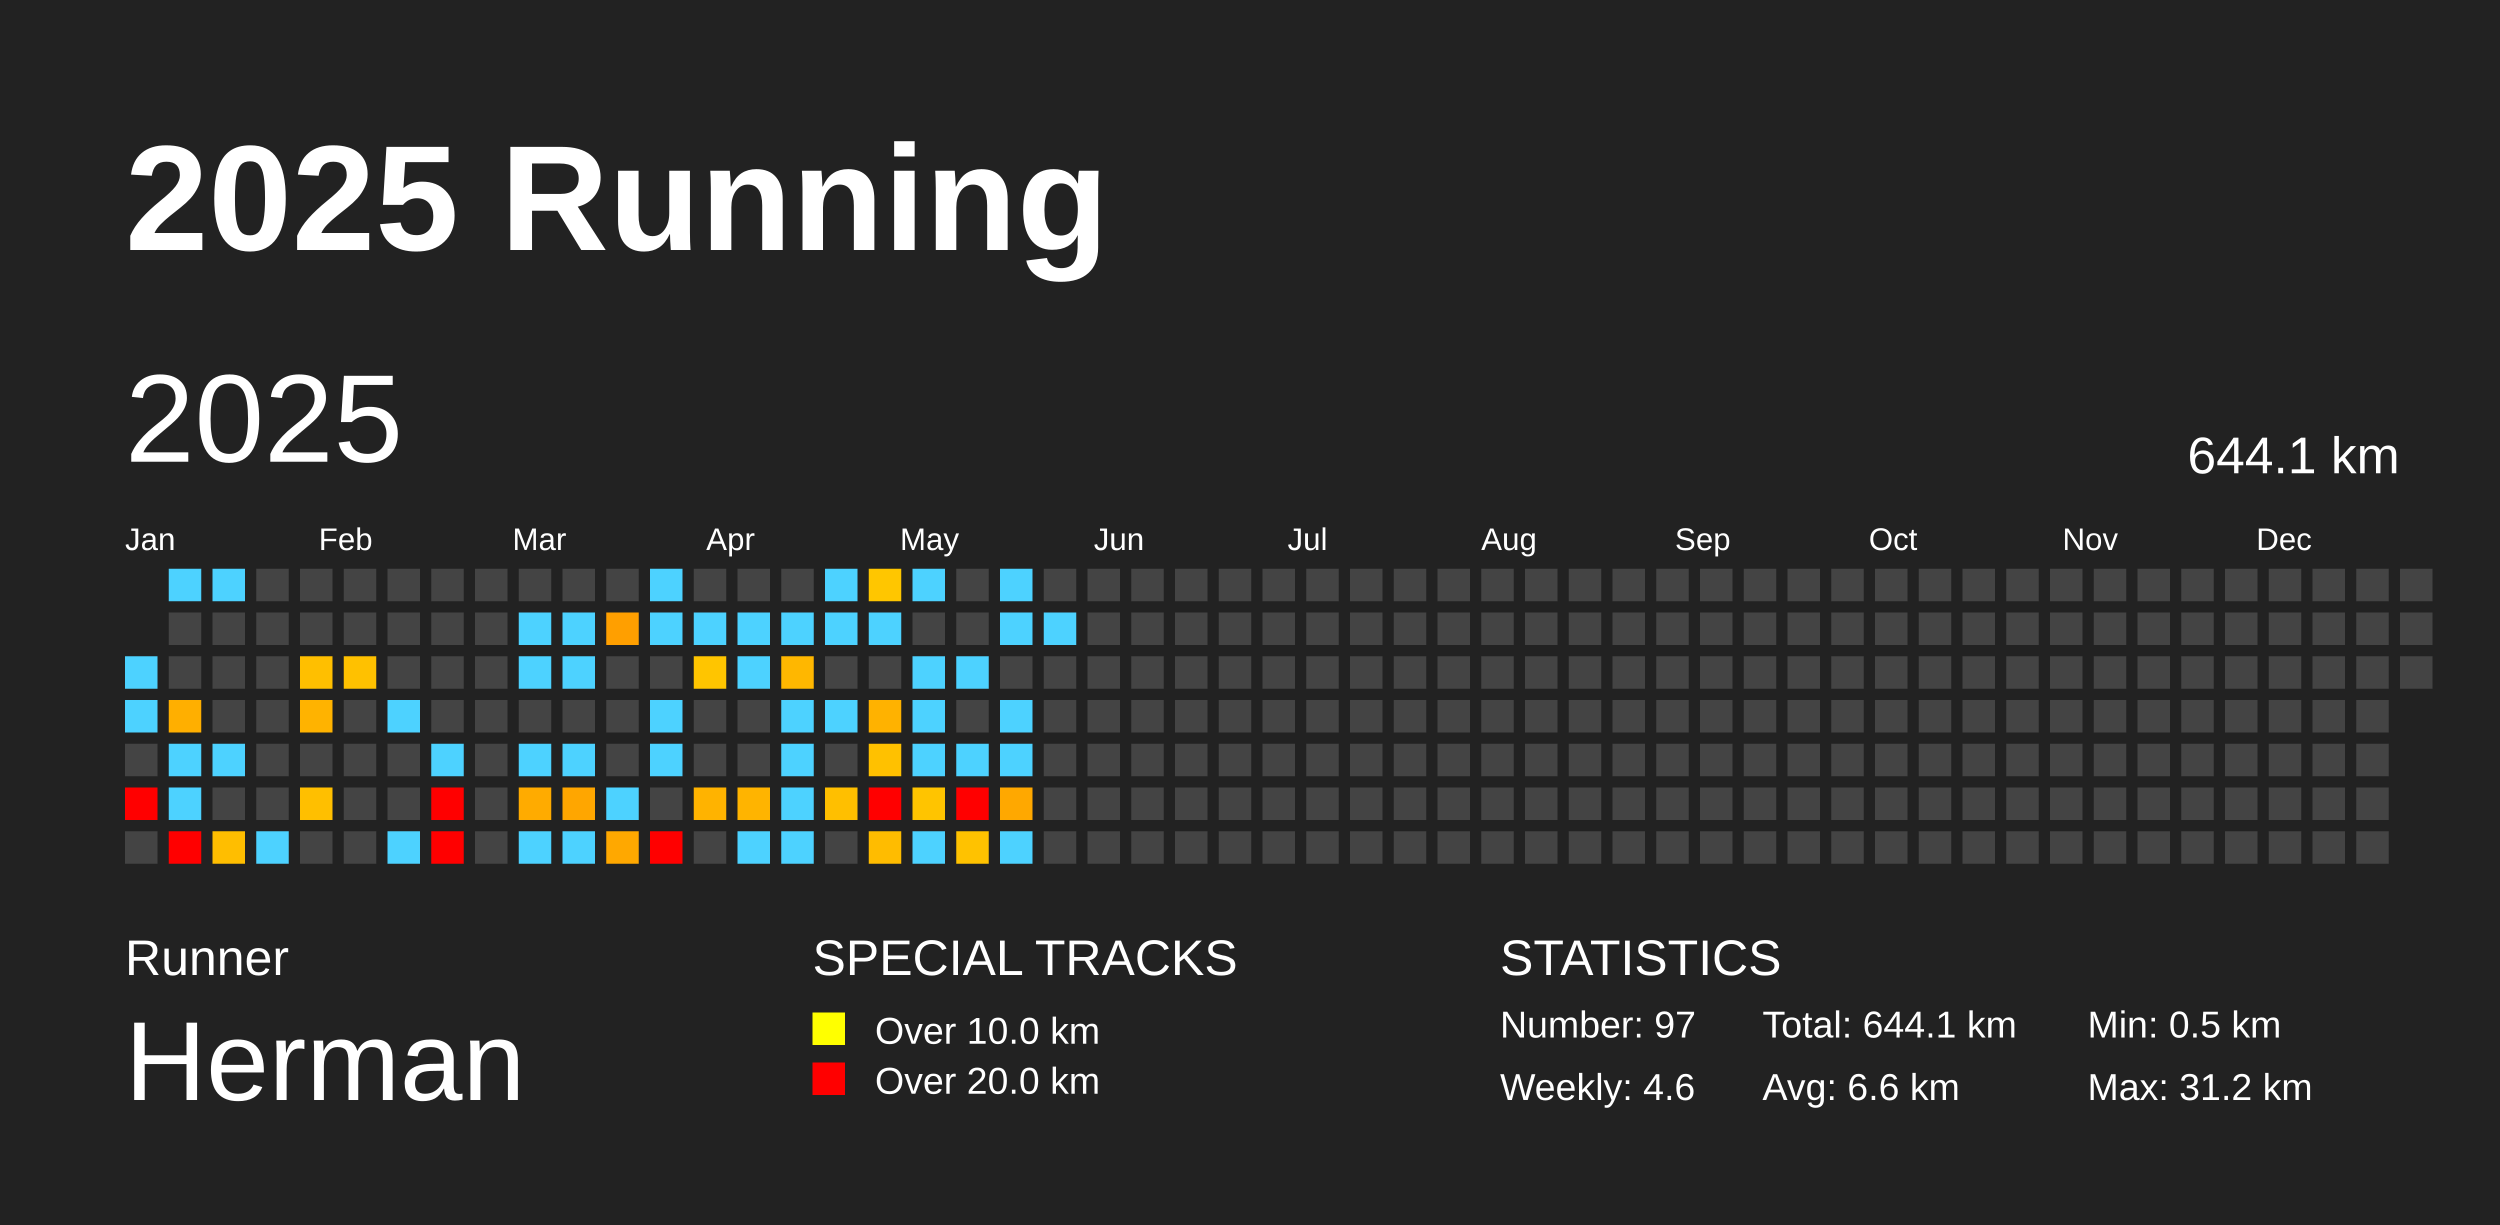
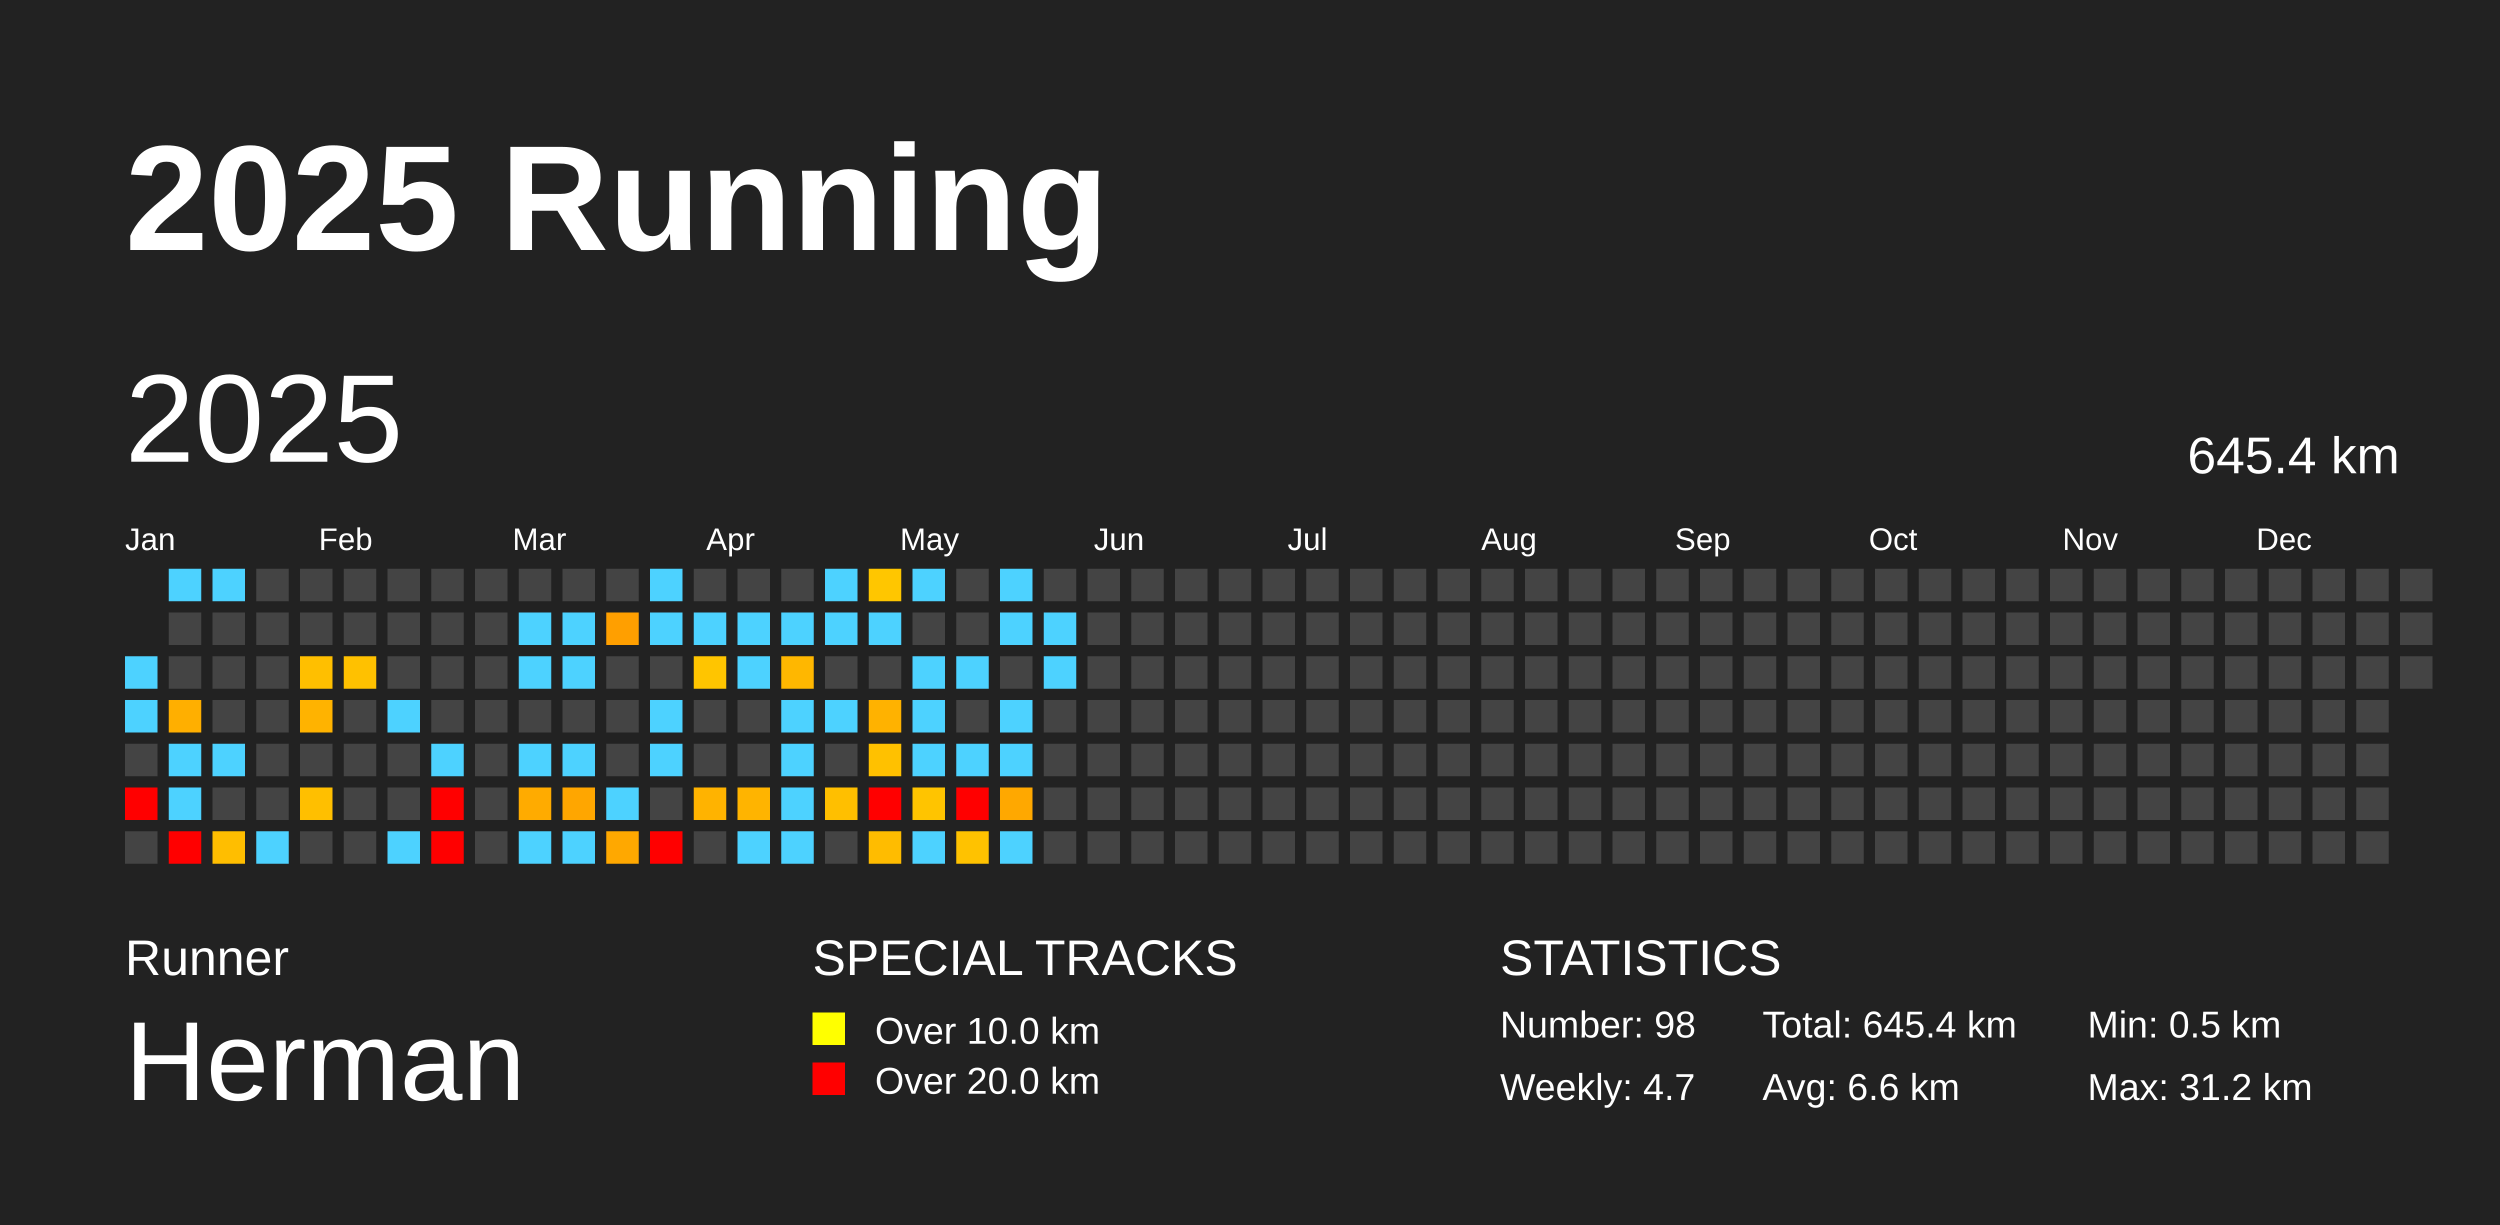
<svg xmlns="http://www.w3.org/2000/svg" baseProfile="full" height="98mm" version="1.1" viewBox="0,0,200,98" width="200mm">
  <defs />
  <rect fill="#222222" height="98" width="200" x="0" y="0" />
  <text fill="#FFFFFF" style="font-size:12px; font-family:Arial; font-weight:bold;" x="10" y="20">2025 Running</text>
  <text fill="#FFFFFF" style="font-size:4px; font-family:Arial" x="10" y="78">Runner</text>
  <text fill="#FFFFFF" style="font-size:9px; font-family:Arial" x="10" y="88">Herman</text>
  <text fill="#FFFFFF" style="font-size:4px; font-family:Arial" x="65" y="78">SPECIAL TRACKS</text>
  <rect fill="yellow" height="2.6" width="2.6" x="65" y="81" />
  <text fill="#FFFFFF" style="font-size:3px; font-family:Arial" x="70" y="83.5">Over 10.0 km</text>
  <rect fill="red" height="2.6" width="2.6" x="65" y="85" />
  <text fill="#FFFFFF" style="font-size:3px; font-family:Arial" x="70" y="87.5">Over 20.0 km</text>
  <text fill="#FFFFFF" style="font-size:4px; font-family:Arial" x="120" y="78">STATISTICS</text>
-   <text fill="#FFFFFF" style="font-size:3px; font-family:Arial" x="120" y="83">Number: 97</text>
-   <text fill="#FFFFFF" style="font-size:3px; font-family:Arial" x="120" y="88">Weekly: 4.6</text>
-   <text fill="#FFFFFF" style="font-size:3px; font-family:Arial" x="141" y="83">Total: 644.1 km</text>
+   <text fill="#FFFFFF" style="font-size:3px; font-family:Arial" x="120" y="83">Number: 98</text>
+   <text fill="#FFFFFF" style="font-size:3px; font-family:Arial" x="120" y="88">Weekly: 4.7</text>
+   <text fill="#FFFFFF" style="font-size:3px; font-family:Arial" x="141" y="83">Total: 645.4 km</text>
  <text fill="#FFFFFF" style="font-size:3px; font-family:Arial" x="141" y="88">Avg: 6.6 km</text>
  <text fill="#FFFFFF" style="font-size:3px; font-family:Arial" x="167" y="83">Min: 0.5 km</text>
  <text fill="#FFFFFF" style="font-size:3px; font-family:Arial" x="167" y="88">Max: 31.2 km</text>
  <text dominant-baseline="hanging" fill="#FFFFFF" style="font-size:10.0px; font-family:Arial;" x="10" y="30">2025</text>
-   <text dominant-baseline="hanging" fill="#FFFFFF" style="font-size:4.125px; font-family:Arial;" x="175" y="35">644.1 km</text>
+   <text dominant-baseline="hanging" fill="#FFFFFF" style="font-size:4.125px; font-family:Arial;" x="175" y="35">645.4 km</text>
  <text fill="#FFFFFF" style="font-size:2.5px; font-family:Arial" x="10.0" y="44">Jan</text>
  <text fill="#FFFFFF" style="font-size:2.5px; font-family:Arial" x="25.5" y="44">Feb</text>
  <text fill="#FFFFFF" style="font-size:2.5px; font-family:Arial" x="41.0" y="44">Mar</text>
  <text fill="#FFFFFF" style="font-size:2.5px; font-family:Arial" x="56.5" y="44">Apr</text>
  <text fill="#FFFFFF" style="font-size:2.5px; font-family:Arial" x="72.0" y="44">May</text>
  <text fill="#FFFFFF" style="font-size:2.5px; font-family:Arial" x="87.5" y="44">Jun</text>
  <text fill="#FFFFFF" style="font-size:2.5px; font-family:Arial" x="103.0" y="44">Jul</text>
  <text fill="#FFFFFF" style="font-size:2.5px; font-family:Arial" x="118.5" y="44">Aug</text>
  <text fill="#FFFFFF" style="font-size:2.5px; font-family:Arial" x="134.0" y="44">Sep</text>
  <text fill="#FFFFFF" style="font-size:2.5px; font-family:Arial" x="149.5" y="44">Oct</text>
  <text fill="#FFFFFF" style="font-size:2.5px; font-family:Arial" x="165.0" y="44">Nov</text>
  <text fill="#FFFFFF" style="font-size:2.5px; font-family:Arial" x="180.5" y="44">Dec</text>
  <rect fill="#4dd2ff" height="2.6" width="2.6" x="10.0" y="52.5" />
  <rect fill="#4dd2ff" height="2.6" width="2.6" x="10.0" y="56.0" />
  <rect fill="#444444" height="2.6" width="2.6" x="10.0" y="59.5" />
  <rect fill="red" height="2.6" width="2.6" x="10.0" y="63.0" />
  <rect fill="#444444" height="2.6" width="2.6" x="10.0" y="66.5" />
  <rect fill="#4dd2ff" height="2.6" width="2.6" x="13.5" y="45.5" />
  <rect fill="#444444" height="2.6" width="2.6" x="13.5" y="49.0" />
  <rect fill="#444444" height="2.6" width="2.6" x="13.5" y="52.5" />
  <rect fill="#ffaf00" height="2.6" width="2.6" x="13.5" y="56.0" />
  <rect fill="#4dd2ff" height="2.6" width="2.6" x="13.5" y="59.5" />
  <rect fill="#4dd2ff" height="2.6" width="2.6" x="13.5" y="63.0" />
  <rect fill="red" height="2.6" width="2.6" x="13.5" y="66.5" />
  <rect fill="#4dd2ff" height="2.6" width="2.6" x="17.0" y="45.5" />
  <rect fill="#444444" height="2.6" width="2.6" x="17.0" y="49.0" />
  <rect fill="#444444" height="2.6" width="2.6" x="17.0" y="52.5" />
  <rect fill="#444444" height="2.6" width="2.6" x="17.0" y="56.0" />
  <rect fill="#4dd2ff" height="2.6" width="2.6" x="17.0" y="59.5" />
  <rect fill="#444444" height="2.6" width="2.6" x="17.0" y="63.0" />
  <rect fill="#ffbe00" height="2.6" width="2.6" x="17.0" y="66.5" />
  <rect fill="#444444" height="2.6" width="2.6" x="20.5" y="45.5" />
  <rect fill="#444444" height="2.6" width="2.6" x="20.5" y="49.0" />
  <rect fill="#444444" height="2.6" width="2.6" x="20.5" y="52.5" />
  <rect fill="#444444" height="2.6" width="2.6" x="20.5" y="56.0" />
  <rect fill="#444444" height="2.6" width="2.6" x="20.5" y="59.5" />
  <rect fill="#444444" height="2.6" width="2.6" x="20.5" y="63.0" />
  <rect fill="#4dd2ff" height="2.6" width="2.6" x="20.5" y="66.5" />
  <rect fill="#444444" height="2.6" width="2.6" x="24.0" y="45.5" />
  <rect fill="#444444" height="2.6" width="2.6" x="24.0" y="49.0" />
  <rect fill="#ffbf00" height="2.6" width="2.6" x="24.0" y="52.5" />
  <rect fill="#ffb300" height="2.6" width="2.6" x="24.0" y="56.0" />
  <rect fill="#444444" height="2.6" width="2.6" x="24.0" y="59.5" />
  <rect fill="#ffbf00" height="2.6" width="2.6" x="24.0" y="63.0" />
  <rect fill="#444444" height="2.6" width="2.6" x="24.0" y="66.5" />
  <rect fill="#444444" height="2.6" width="2.6" x="27.5" y="45.5" />
  <rect fill="#444444" height="2.6" width="2.6" x="27.5" y="49.0" />
  <rect fill="#ffc100" height="2.6" width="2.6" x="27.5" y="52.5" />
  <rect fill="#444444" height="2.6" width="2.6" x="27.5" y="56.0" />
  <rect fill="#444444" height="2.6" width="2.6" x="27.5" y="59.5" />
  <rect fill="#444444" height="2.6" width="2.6" x="27.5" y="63.0" />
  <rect fill="#444444" height="2.6" width="2.6" x="27.5" y="66.5" />
  <rect fill="#444444" height="2.6" width="2.6" x="31.0" y="45.5" />
  <rect fill="#444444" height="2.6" width="2.6" x="31.0" y="49.0" />
  <rect fill="#444444" height="2.6" width="2.6" x="31.0" y="52.5" />
  <rect fill="#4dd2ff" height="2.6" width="2.6" x="31.0" y="56.0" />
  <rect fill="#444444" height="2.6" width="2.6" x="31.0" y="59.5" />
  <rect fill="#444444" height="2.6" width="2.6" x="31.0" y="63.0" />
  <rect fill="#4dd2ff" height="2.6" width="2.6" x="31.0" y="66.5" />
  <rect fill="#444444" height="2.6" width="2.6" x="34.5" y="45.5" />
  <rect fill="#444444" height="2.6" width="2.6" x="34.5" y="49.0" />
  <rect fill="#444444" height="2.6" width="2.6" x="34.5" y="52.5" />
  <rect fill="#444444" height="2.6" width="2.6" x="34.5" y="56.0" />
  <rect fill="#4dd2ff" height="2.6" width="2.6" x="34.5" y="59.5" />
  <rect fill="red" height="2.6" width="2.6" x="34.5" y="63.0" />
  <rect fill="red" height="2.6" width="2.6" x="34.5" y="66.5" />
  <rect fill="#444444" height="2.6" width="2.6" x="38.0" y="45.5" />
  <rect fill="#444444" height="2.6" width="2.6" x="38.0" y="49.0" />
  <rect fill="#444444" height="2.6" width="2.6" x="38.0" y="52.5" />
  <rect fill="#444444" height="2.6" width="2.6" x="38.0" y="56.0" />
  <rect fill="#444444" height="2.6" width="2.6" x="38.0" y="59.5" />
  <rect fill="#444444" height="2.6" width="2.6" x="38.0" y="63.0" />
  <rect fill="#444444" height="2.6" width="2.6" x="38.0" y="66.5" />
  <rect fill="#444444" height="2.6" width="2.6" x="41.5" y="45.5" />
  <rect fill="#4dd2ff" height="2.6" width="2.6" x="41.5" y="49.0" />
  <rect fill="#4dd2ff" height="2.6" width="2.6" x="41.5" y="52.5" />
  <rect fill="#444444" height="2.6" width="2.6" x="41.5" y="56.0" />
  <rect fill="#4dd2ff" height="2.6" width="2.6" x="41.5" y="59.5" />
  <rect fill="#ffab00" height="2.6" width="2.6" x="41.5" y="63.0" />
  <rect fill="#4dd2ff" height="2.6" width="2.6" x="41.5" y="66.5" />
  <rect fill="#444444" height="2.6" width="2.6" x="45.0" y="45.5" />
  <rect fill="#4dd2ff" height="2.6" width="2.6" x="45.0" y="49.0" />
  <rect fill="#4dd2ff" height="2.6" width="2.6" x="45.0" y="52.5" />
  <rect fill="#444444" height="2.6" width="2.6" x="45.0" y="56.0" />
  <rect fill="#4dd2ff" height="2.6" width="2.6" x="45.0" y="59.5" />
  <rect fill="#ffa600" height="2.6" width="2.6" x="45.0" y="63.0" />
  <rect fill="#4dd2ff" height="2.6" width="2.6" x="45.0" y="66.5" />
  <rect fill="#444444" height="2.6" width="2.6" x="48.5" y="45.5" />
  <rect fill="#ff9f00" height="2.6" width="2.6" x="48.5" y="49.0" />
  <rect fill="#444444" height="2.6" width="2.6" x="48.5" y="52.5" />
  <rect fill="#444444" height="2.6" width="2.6" x="48.5" y="56.0" />
  <rect fill="#444444" height="2.6" width="2.6" x="48.5" y="59.5" />
  <rect fill="#4dd2ff" height="2.6" width="2.6" x="48.5" y="63.0" />
  <rect fill="#ffa800" height="2.6" width="2.6" x="48.5" y="66.5" />
  <rect fill="#4dd2ff" height="2.6" width="2.6" x="52.0" y="45.5" />
  <rect fill="#4dd2ff" height="2.6" width="2.6" x="52.0" y="49.0" />
  <rect fill="#444444" height="2.6" width="2.6" x="52.0" y="52.5" />
  <rect fill="#4dd2ff" height="2.6" width="2.6" x="52.0" y="56.0" />
  <rect fill="#4dd2ff" height="2.6" width="2.6" x="52.0" y="59.5" />
  <rect fill="#444444" height="2.6" width="2.6" x="52.0" y="63.0" />
  <rect fill="red" height="2.6" width="2.6" x="52.0" y="66.5" />
  <rect fill="#444444" height="2.6" width="2.6" x="55.5" y="45.5" />
  <rect fill="#4dd2ff" height="2.6" width="2.6" x="55.5" y="49.0" />
  <rect fill="#ffc500" height="2.6" width="2.6" x="55.5" y="52.5" />
  <rect fill="#444444" height="2.6" width="2.6" x="55.5" y="56.0" />
  <rect fill="#444444" height="2.6" width="2.6" x="55.5" y="59.5" />
  <rect fill="#ffb300" height="2.6" width="2.6" x="55.5" y="63.0" />
  <rect fill="#444444" height="2.6" width="2.6" x="55.5" y="66.5" />
  <rect fill="#444444" height="2.6" width="2.6" x="59.0" y="45.5" />
  <rect fill="#4dd2ff" height="2.6" width="2.6" x="59.0" y="49.0" />
  <rect fill="#4dd2ff" height="2.6" width="2.6" x="59.0" y="52.5" />
  <rect fill="#444444" height="2.6" width="2.6" x="59.0" y="56.0" />
  <rect fill="#444444" height="2.6" width="2.6" x="59.0" y="59.5" />
  <rect fill="#ffb400" height="2.6" width="2.6" x="59.0" y="63.0" />
  <rect fill="#4dd2ff" height="2.6" width="2.6" x="59.0" y="66.5" />
  <rect fill="#444444" height="2.6" width="2.6" x="62.5" y="45.5" />
  <rect fill="#4dd2ff" height="2.6" width="2.6" x="62.5" y="49.0" />
  <rect fill="#ffb700" height="2.6" width="2.6" x="62.5" y="52.5" />
  <rect fill="#4dd2ff" height="2.6" width="2.6" x="62.5" y="56.0" />
  <rect fill="#4dd2ff" height="2.6" width="2.6" x="62.5" y="59.5" />
  <rect fill="#4dd2ff" height="2.6" width="2.6" x="62.5" y="63.0" />
  <rect fill="#4dd2ff" height="2.6" width="2.6" x="62.5" y="66.5" />
  <rect fill="#4dd2ff" height="2.6" width="2.6" x="66.0" y="45.5" />
  <rect fill="#4dd2ff" height="2.6" width="2.6" x="66.0" y="49.0" />
  <rect fill="#444444" height="2.6" width="2.6" x="66.0" y="52.5" />
  <rect fill="#4dd2ff" height="2.6" width="2.6" x="66.0" y="56.0" />
  <rect fill="#444444" height="2.6" width="2.6" x="66.0" y="59.5" />
  <rect fill="#ffbf00" height="2.6" width="2.6" x="66.0" y="63.0" />
  <rect fill="#444444" height="2.6" width="2.6" x="66.0" y="66.5" />
  <rect fill="#ffc600" height="2.6" width="2.6" x="69.5" y="45.5" />
  <rect fill="#4dd2ff" height="2.6" width="2.6" x="69.5" y="49.0" />
  <rect fill="#444444" height="2.6" width="2.6" x="69.5" y="52.5" />
  <rect fill="#ffb200" height="2.6" width="2.6" x="69.5" y="56.0" />
  <rect fill="#ffc100" height="2.6" width="2.6" x="69.5" y="59.5" />
  <rect fill="red" height="2.6" width="2.6" x="69.5" y="63.0" />
  <rect fill="#ffbc00" height="2.6" width="2.6" x="69.5" y="66.5" />
  <rect fill="#4dd2ff" height="2.6" width="2.6" x="73.0" y="45.5" />
  <rect fill="#444444" height="2.6" width="2.6" x="73.0" y="49.0" />
  <rect fill="#4dd2ff" height="2.6" width="2.6" x="73.0" y="52.5" />
  <rect fill="#4dd2ff" height="2.6" width="2.6" x="73.0" y="56.0" />
  <rect fill="#4dd2ff" height="2.6" width="2.6" x="73.0" y="59.5" />
  <rect fill="#ffc400" height="2.6" width="2.6" x="73.0" y="63.0" />
  <rect fill="#4dd2ff" height="2.6" width="2.6" x="73.0" y="66.5" />
  <rect fill="#444444" height="2.6" width="2.6" x="76.5" y="45.5" />
  <rect fill="#444444" height="2.6" width="2.6" x="76.5" y="49.0" />
  <rect fill="#4dd2ff" height="2.6" width="2.6" x="76.5" y="52.5" />
  <rect fill="#444444" height="2.6" width="2.6" x="76.5" y="56.0" />
  <rect fill="#4dd2ff" height="2.6" width="2.6" x="76.5" y="59.5" />
  <rect fill="red" height="2.6" width="2.6" x="76.5" y="63.0" />
  <rect fill="#ffc200" height="2.6" width="2.6" x="76.5" y="66.5" />
  <rect fill="#4dd2ff" height="2.6" width="2.6" x="80.0" y="45.5" />
  <rect fill="#4dd2ff" height="2.6" width="2.6" x="80.0" y="49.0" />
  <rect fill="#444444" height="2.6" width="2.6" x="80.0" y="52.5" />
  <rect fill="#4dd2ff" height="2.6" width="2.6" x="80.0" y="56.0" />
  <rect fill="#4dd2ff" height="2.6" width="2.6" x="80.0" y="59.5" />
  <rect fill="#ffa800" height="2.6" width="2.6" x="80.0" y="63.0" />
  <rect fill="#4dd2ff" height="2.6" width="2.6" x="80.0" y="66.5" />
  <rect fill="#444444" height="2.6" width="2.6" x="83.5" y="45.5" />
  <rect fill="#4dd2ff" height="2.6" width="2.6" x="83.5" y="49.0" />
-   <rect fill="#444444" height="2.6" width="2.6" x="83.5" y="52.5" />
+   <rect fill="#4dd2ff" height="2.6" width="2.6" x="83.5" y="52.5" />
  <rect fill="#444444" height="2.6" width="2.6" x="83.5" y="56.0" />
  <rect fill="#444444" height="2.6" width="2.6" x="83.5" y="59.5" />
  <rect fill="#444444" height="2.6" width="2.6" x="83.5" y="63.0" />
  <rect fill="#444444" height="2.6" width="2.6" x="83.5" y="66.5" />
  <rect fill="#444444" height="2.6" width="2.6" x="87.0" y="45.5" />
  <rect fill="#444444" height="2.6" width="2.6" x="87.0" y="49.0" />
  <rect fill="#444444" height="2.6" width="2.6" x="87.0" y="52.5" />
  <rect fill="#444444" height="2.6" width="2.6" x="87.0" y="56.0" />
  <rect fill="#444444" height="2.6" width="2.6" x="87.0" y="59.5" />
  <rect fill="#444444" height="2.6" width="2.6" x="87.0" y="63.0" />
  <rect fill="#444444" height="2.6" width="2.6" x="87.0" y="66.5" />
  <rect fill="#444444" height="2.6" width="2.6" x="90.5" y="45.5" />
  <rect fill="#444444" height="2.6" width="2.6" x="90.5" y="49.0" />
  <rect fill="#444444" height="2.6" width="2.6" x="90.5" y="52.5" />
  <rect fill="#444444" height="2.6" width="2.6" x="90.5" y="56.0" />
  <rect fill="#444444" height="2.6" width="2.6" x="90.5" y="59.5" />
  <rect fill="#444444" height="2.6" width="2.6" x="90.5" y="63.0" />
  <rect fill="#444444" height="2.6" width="2.6" x="90.5" y="66.5" />
  <rect fill="#444444" height="2.6" width="2.6" x="94.0" y="45.5" />
  <rect fill="#444444" height="2.6" width="2.6" x="94.0" y="49.0" />
  <rect fill="#444444" height="2.6" width="2.6" x="94.0" y="52.5" />
  <rect fill="#444444" height="2.6" width="2.6" x="94.0" y="56.0" />
  <rect fill="#444444" height="2.6" width="2.6" x="94.0" y="59.5" />
  <rect fill="#444444" height="2.6" width="2.6" x="94.0" y="63.0" />
  <rect fill="#444444" height="2.6" width="2.6" x="94.0" y="66.5" />
  <rect fill="#444444" height="2.6" width="2.6" x="97.5" y="45.5" />
  <rect fill="#444444" height="2.6" width="2.6" x="97.5" y="49.0" />
  <rect fill="#444444" height="2.6" width="2.6" x="97.5" y="52.5" />
  <rect fill="#444444" height="2.6" width="2.6" x="97.5" y="56.0" />
  <rect fill="#444444" height="2.6" width="2.6" x="97.5" y="59.5" />
  <rect fill="#444444" height="2.6" width="2.6" x="97.5" y="63.0" />
  <rect fill="#444444" height="2.6" width="2.6" x="97.5" y="66.5" />
  <rect fill="#444444" height="2.6" width="2.6" x="101.0" y="45.5" />
  <rect fill="#444444" height="2.6" width="2.6" x="101.0" y="49.0" />
  <rect fill="#444444" height="2.6" width="2.6" x="101.0" y="52.5" />
  <rect fill="#444444" height="2.6" width="2.6" x="101.0" y="56.0" />
  <rect fill="#444444" height="2.6" width="2.6" x="101.0" y="59.5" />
  <rect fill="#444444" height="2.6" width="2.6" x="101.0" y="63.0" />
  <rect fill="#444444" height="2.6" width="2.6" x="101.0" y="66.5" />
  <rect fill="#444444" height="2.6" width="2.6" x="104.5" y="45.5" />
  <rect fill="#444444" height="2.6" width="2.6" x="104.5" y="49.0" />
  <rect fill="#444444" height="2.6" width="2.6" x="104.5" y="52.5" />
  <rect fill="#444444" height="2.6" width="2.6" x="104.5" y="56.0" />
  <rect fill="#444444" height="2.6" width="2.6" x="104.5" y="59.5" />
  <rect fill="#444444" height="2.6" width="2.6" x="104.5" y="63.0" />
  <rect fill="#444444" height="2.6" width="2.6" x="104.5" y="66.5" />
  <rect fill="#444444" height="2.6" width="2.6" x="108.0" y="45.5" />
  <rect fill="#444444" height="2.6" width="2.6" x="108.0" y="49.0" />
  <rect fill="#444444" height="2.6" width="2.6" x="108.0" y="52.5" />
  <rect fill="#444444" height="2.6" width="2.6" x="108.0" y="56.0" />
  <rect fill="#444444" height="2.6" width="2.6" x="108.0" y="59.5" />
  <rect fill="#444444" height="2.6" width="2.6" x="108.0" y="63.0" />
  <rect fill="#444444" height="2.6" width="2.6" x="108.0" y="66.5" />
  <rect fill="#444444" height="2.6" width="2.6" x="111.5" y="45.5" />
  <rect fill="#444444" height="2.6" width="2.6" x="111.5" y="49.0" />
  <rect fill="#444444" height="2.6" width="2.6" x="111.5" y="52.5" />
  <rect fill="#444444" height="2.6" width="2.6" x="111.5" y="56.0" />
  <rect fill="#444444" height="2.6" width="2.6" x="111.5" y="59.5" />
  <rect fill="#444444" height="2.6" width="2.6" x="111.5" y="63.0" />
  <rect fill="#444444" height="2.6" width="2.6" x="111.5" y="66.5" />
  <rect fill="#444444" height="2.6" width="2.6" x="115.0" y="45.5" />
  <rect fill="#444444" height="2.6" width="2.6" x="115.0" y="49.0" />
  <rect fill="#444444" height="2.6" width="2.6" x="115.0" y="52.5" />
  <rect fill="#444444" height="2.6" width="2.6" x="115.0" y="56.0" />
  <rect fill="#444444" height="2.6" width="2.6" x="115.0" y="59.5" />
  <rect fill="#444444" height="2.6" width="2.6" x="115.0" y="63.0" />
  <rect fill="#444444" height="2.6" width="2.6" x="115.0" y="66.5" />
  <rect fill="#444444" height="2.6" width="2.6" x="118.5" y="45.5" />
  <rect fill="#444444" height="2.6" width="2.6" x="118.5" y="49.0" />
  <rect fill="#444444" height="2.6" width="2.6" x="118.5" y="52.5" />
  <rect fill="#444444" height="2.6" width="2.6" x="118.5" y="56.0" />
  <rect fill="#444444" height="2.6" width="2.6" x="118.5" y="59.5" />
  <rect fill="#444444" height="2.6" width="2.6" x="118.5" y="63.0" />
  <rect fill="#444444" height="2.6" width="2.6" x="118.5" y="66.5" />
  <rect fill="#444444" height="2.6" width="2.6" x="122.0" y="45.5" />
  <rect fill="#444444" height="2.6" width="2.6" x="122.0" y="49.0" />
  <rect fill="#444444" height="2.6" width="2.6" x="122.0" y="52.5" />
  <rect fill="#444444" height="2.6" width="2.6" x="122.0" y="56.0" />
  <rect fill="#444444" height="2.6" width="2.6" x="122.0" y="59.5" />
  <rect fill="#444444" height="2.6" width="2.6" x="122.0" y="63.0" />
  <rect fill="#444444" height="2.6" width="2.6" x="122.0" y="66.5" />
  <rect fill="#444444" height="2.6" width="2.6" x="125.5" y="45.5" />
  <rect fill="#444444" height="2.6" width="2.6" x="125.5" y="49.0" />
  <rect fill="#444444" height="2.6" width="2.6" x="125.5" y="52.5" />
  <rect fill="#444444" height="2.6" width="2.6" x="125.5" y="56.0" />
  <rect fill="#444444" height="2.6" width="2.6" x="125.5" y="59.5" />
  <rect fill="#444444" height="2.6" width="2.6" x="125.5" y="63.0" />
  <rect fill="#444444" height="2.6" width="2.6" x="125.5" y="66.5" />
  <rect fill="#444444" height="2.6" width="2.6" x="129.0" y="45.5" />
  <rect fill="#444444" height="2.6" width="2.6" x="129.0" y="49.0" />
  <rect fill="#444444" height="2.6" width="2.6" x="129.0" y="52.5" />
  <rect fill="#444444" height="2.6" width="2.6" x="129.0" y="56.0" />
  <rect fill="#444444" height="2.6" width="2.6" x="129.0" y="59.5" />
  <rect fill="#444444" height="2.6" width="2.6" x="129.0" y="63.0" />
  <rect fill="#444444" height="2.6" width="2.6" x="129.0" y="66.5" />
  <rect fill="#444444" height="2.6" width="2.6" x="132.5" y="45.5" />
  <rect fill="#444444" height="2.6" width="2.6" x="132.5" y="49.0" />
  <rect fill="#444444" height="2.6" width="2.6" x="132.5" y="52.5" />
  <rect fill="#444444" height="2.6" width="2.6" x="132.5" y="56.0" />
  <rect fill="#444444" height="2.6" width="2.6" x="132.5" y="59.5" />
  <rect fill="#444444" height="2.6" width="2.6" x="132.5" y="63.0" />
  <rect fill="#444444" height="2.6" width="2.6" x="132.5" y="66.5" />
  <rect fill="#444444" height="2.6" width="2.6" x="136.0" y="45.5" />
  <rect fill="#444444" height="2.6" width="2.6" x="136.0" y="49.0" />
  <rect fill="#444444" height="2.6" width="2.6" x="136.0" y="52.5" />
  <rect fill="#444444" height="2.6" width="2.6" x="136.0" y="56.0" />
  <rect fill="#444444" height="2.6" width="2.6" x="136.0" y="59.5" />
  <rect fill="#444444" height="2.6" width="2.6" x="136.0" y="63.0" />
  <rect fill="#444444" height="2.6" width="2.6" x="136.0" y="66.5" />
  <rect fill="#444444" height="2.6" width="2.6" x="139.5" y="45.5" />
  <rect fill="#444444" height="2.6" width="2.6" x="139.5" y="49.0" />
  <rect fill="#444444" height="2.6" width="2.6" x="139.5" y="52.5" />
  <rect fill="#444444" height="2.6" width="2.6" x="139.5" y="56.0" />
  <rect fill="#444444" height="2.6" width="2.6" x="139.5" y="59.5" />
  <rect fill="#444444" height="2.6" width="2.6" x="139.5" y="63.0" />
  <rect fill="#444444" height="2.6" width="2.6" x="139.5" y="66.5" />
  <rect fill="#444444" height="2.6" width="2.6" x="143.0" y="45.5" />
  <rect fill="#444444" height="2.6" width="2.6" x="143.0" y="49.0" />
  <rect fill="#444444" height="2.6" width="2.6" x="143.0" y="52.5" />
  <rect fill="#444444" height="2.6" width="2.6" x="143.0" y="56.0" />
  <rect fill="#444444" height="2.6" width="2.6" x="143.0" y="59.5" />
  <rect fill="#444444" height="2.6" width="2.6" x="143.0" y="63.0" />
  <rect fill="#444444" height="2.6" width="2.6" x="143.0" y="66.5" />
  <rect fill="#444444" height="2.6" width="2.6" x="146.5" y="45.5" />
  <rect fill="#444444" height="2.6" width="2.6" x="146.5" y="49.0" />
  <rect fill="#444444" height="2.6" width="2.6" x="146.5" y="52.5" />
  <rect fill="#444444" height="2.6" width="2.6" x="146.5" y="56.0" />
  <rect fill="#444444" height="2.6" width="2.6" x="146.5" y="59.5" />
  <rect fill="#444444" height="2.6" width="2.6" x="146.5" y="63.0" />
  <rect fill="#444444" height="2.6" width="2.6" x="146.5" y="66.5" />
  <rect fill="#444444" height="2.6" width="2.6" x="150.0" y="45.5" />
  <rect fill="#444444" height="2.6" width="2.6" x="150.0" y="49.0" />
  <rect fill="#444444" height="2.6" width="2.6" x="150.0" y="52.5" />
  <rect fill="#444444" height="2.6" width="2.6" x="150.0" y="56.0" />
  <rect fill="#444444" height="2.6" width="2.6" x="150.0" y="59.5" />
  <rect fill="#444444" height="2.6" width="2.6" x="150.0" y="63.0" />
  <rect fill="#444444" height="2.6" width="2.6" x="150.0" y="66.5" />
  <rect fill="#444444" height="2.6" width="2.6" x="153.5" y="45.5" />
  <rect fill="#444444" height="2.6" width="2.6" x="153.5" y="49.0" />
  <rect fill="#444444" height="2.6" width="2.6" x="153.5" y="52.5" />
  <rect fill="#444444" height="2.6" width="2.6" x="153.5" y="56.0" />
  <rect fill="#444444" height="2.6" width="2.6" x="153.5" y="59.5" />
  <rect fill="#444444" height="2.6" width="2.6" x="153.5" y="63.0" />
  <rect fill="#444444" height="2.6" width="2.6" x="153.5" y="66.5" />
  <rect fill="#444444" height="2.6" width="2.6" x="157.0" y="45.5" />
  <rect fill="#444444" height="2.6" width="2.6" x="157.0" y="49.0" />
  <rect fill="#444444" height="2.6" width="2.6" x="157.0" y="52.5" />
  <rect fill="#444444" height="2.6" width="2.6" x="157.0" y="56.0" />
  <rect fill="#444444" height="2.6" width="2.6" x="157.0" y="59.5" />
  <rect fill="#444444" height="2.6" width="2.6" x="157.0" y="63.0" />
  <rect fill="#444444" height="2.6" width="2.6" x="157.0" y="66.5" />
  <rect fill="#444444" height="2.6" width="2.6" x="160.5" y="45.5" />
  <rect fill="#444444" height="2.6" width="2.6" x="160.5" y="49.0" />
  <rect fill="#444444" height="2.6" width="2.6" x="160.5" y="52.5" />
  <rect fill="#444444" height="2.6" width="2.6" x="160.5" y="56.0" />
  <rect fill="#444444" height="2.6" width="2.6" x="160.5" y="59.5" />
  <rect fill="#444444" height="2.6" width="2.6" x="160.5" y="63.0" />
  <rect fill="#444444" height="2.6" width="2.6" x="160.5" y="66.5" />
  <rect fill="#444444" height="2.6" width="2.6" x="164.0" y="45.5" />
  <rect fill="#444444" height="2.6" width="2.6" x="164.0" y="49.0" />
  <rect fill="#444444" height="2.6" width="2.6" x="164.0" y="52.5" />
  <rect fill="#444444" height="2.6" width="2.6" x="164.0" y="56.0" />
  <rect fill="#444444" height="2.6" width="2.6" x="164.0" y="59.5" />
  <rect fill="#444444" height="2.6" width="2.6" x="164.0" y="63.0" />
  <rect fill="#444444" height="2.6" width="2.6" x="164.0" y="66.5" />
  <rect fill="#444444" height="2.6" width="2.6" x="167.5" y="45.5" />
  <rect fill="#444444" height="2.6" width="2.6" x="167.5" y="49.0" />
  <rect fill="#444444" height="2.6" width="2.6" x="167.5" y="52.5" />
  <rect fill="#444444" height="2.6" width="2.6" x="167.5" y="56.0" />
  <rect fill="#444444" height="2.6" width="2.6" x="167.5" y="59.5" />
  <rect fill="#444444" height="2.6" width="2.6" x="167.5" y="63.0" />
  <rect fill="#444444" height="2.6" width="2.6" x="167.5" y="66.5" />
  <rect fill="#444444" height="2.6" width="2.6" x="171.0" y="45.5" />
  <rect fill="#444444" height="2.6" width="2.6" x="171.0" y="49.0" />
  <rect fill="#444444" height="2.6" width="2.6" x="171.0" y="52.5" />
  <rect fill="#444444" height="2.6" width="2.6" x="171.0" y="56.0" />
  <rect fill="#444444" height="2.6" width="2.6" x="171.0" y="59.5" />
  <rect fill="#444444" height="2.6" width="2.6" x="171.0" y="63.0" />
  <rect fill="#444444" height="2.6" width="2.6" x="171.0" y="66.5" />
  <rect fill="#444444" height="2.6" width="2.6" x="174.5" y="45.5" />
  <rect fill="#444444" height="2.6" width="2.6" x="174.5" y="49.0" />
  <rect fill="#444444" height="2.6" width="2.6" x="174.5" y="52.5" />
  <rect fill="#444444" height="2.6" width="2.6" x="174.5" y="56.0" />
  <rect fill="#444444" height="2.6" width="2.6" x="174.5" y="59.5" />
  <rect fill="#444444" height="2.6" width="2.6" x="174.5" y="63.0" />
  <rect fill="#444444" height="2.6" width="2.6" x="174.5" y="66.5" />
  <rect fill="#444444" height="2.6" width="2.6" x="178.0" y="45.5" />
  <rect fill="#444444" height="2.6" width="2.6" x="178.0" y="49.0" />
  <rect fill="#444444" height="2.6" width="2.6" x="178.0" y="52.5" />
  <rect fill="#444444" height="2.6" width="2.6" x="178.0" y="56.0" />
  <rect fill="#444444" height="2.6" width="2.6" x="178.0" y="59.5" />
  <rect fill="#444444" height="2.6" width="2.6" x="178.0" y="63.0" />
  <rect fill="#444444" height="2.6" width="2.6" x="178.0" y="66.5" />
  <rect fill="#444444" height="2.6" width="2.6" x="181.5" y="45.5" />
  <rect fill="#444444" height="2.6" width="2.6" x="181.5" y="49.0" />
  <rect fill="#444444" height="2.6" width="2.6" x="181.5" y="52.5" />
  <rect fill="#444444" height="2.6" width="2.6" x="181.5" y="56.0" />
  <rect fill="#444444" height="2.6" width="2.6" x="181.5" y="59.5" />
  <rect fill="#444444" height="2.6" width="2.6" x="181.5" y="63.0" />
  <rect fill="#444444" height="2.6" width="2.6" x="181.5" y="66.5" />
  <rect fill="#444444" height="2.6" width="2.6" x="185.0" y="45.5" />
  <rect fill="#444444" height="2.6" width="2.6" x="185.0" y="49.0" />
  <rect fill="#444444" height="2.6" width="2.6" x="185.0" y="52.5" />
  <rect fill="#444444" height="2.6" width="2.6" x="185.0" y="56.0" />
  <rect fill="#444444" height="2.6" width="2.6" x="185.0" y="59.5" />
  <rect fill="#444444" height="2.6" width="2.6" x="185.0" y="63.0" />
  <rect fill="#444444" height="2.6" width="2.6" x="185.0" y="66.5" />
  <rect fill="#444444" height="2.6" width="2.6" x="188.5" y="45.5" />
  <rect fill="#444444" height="2.6" width="2.6" x="188.5" y="49.0" />
  <rect fill="#444444" height="2.6" width="2.6" x="188.5" y="52.5" />
  <rect fill="#444444" height="2.6" width="2.6" x="188.5" y="56.0" />
  <rect fill="#444444" height="2.6" width="2.6" x="188.5" y="59.5" />
  <rect fill="#444444" height="2.6" width="2.6" x="188.5" y="63.0" />
  <rect fill="#444444" height="2.6" width="2.6" x="188.5" y="66.5" />
  <rect fill="#444444" height="2.6" width="2.6" x="192.0" y="45.5" />
  <rect fill="#444444" height="2.6" width="2.6" x="192.0" y="49.0" />
  <rect fill="#444444" height="2.6" width="2.6" x="192.0" y="52.5" />
</svg>
